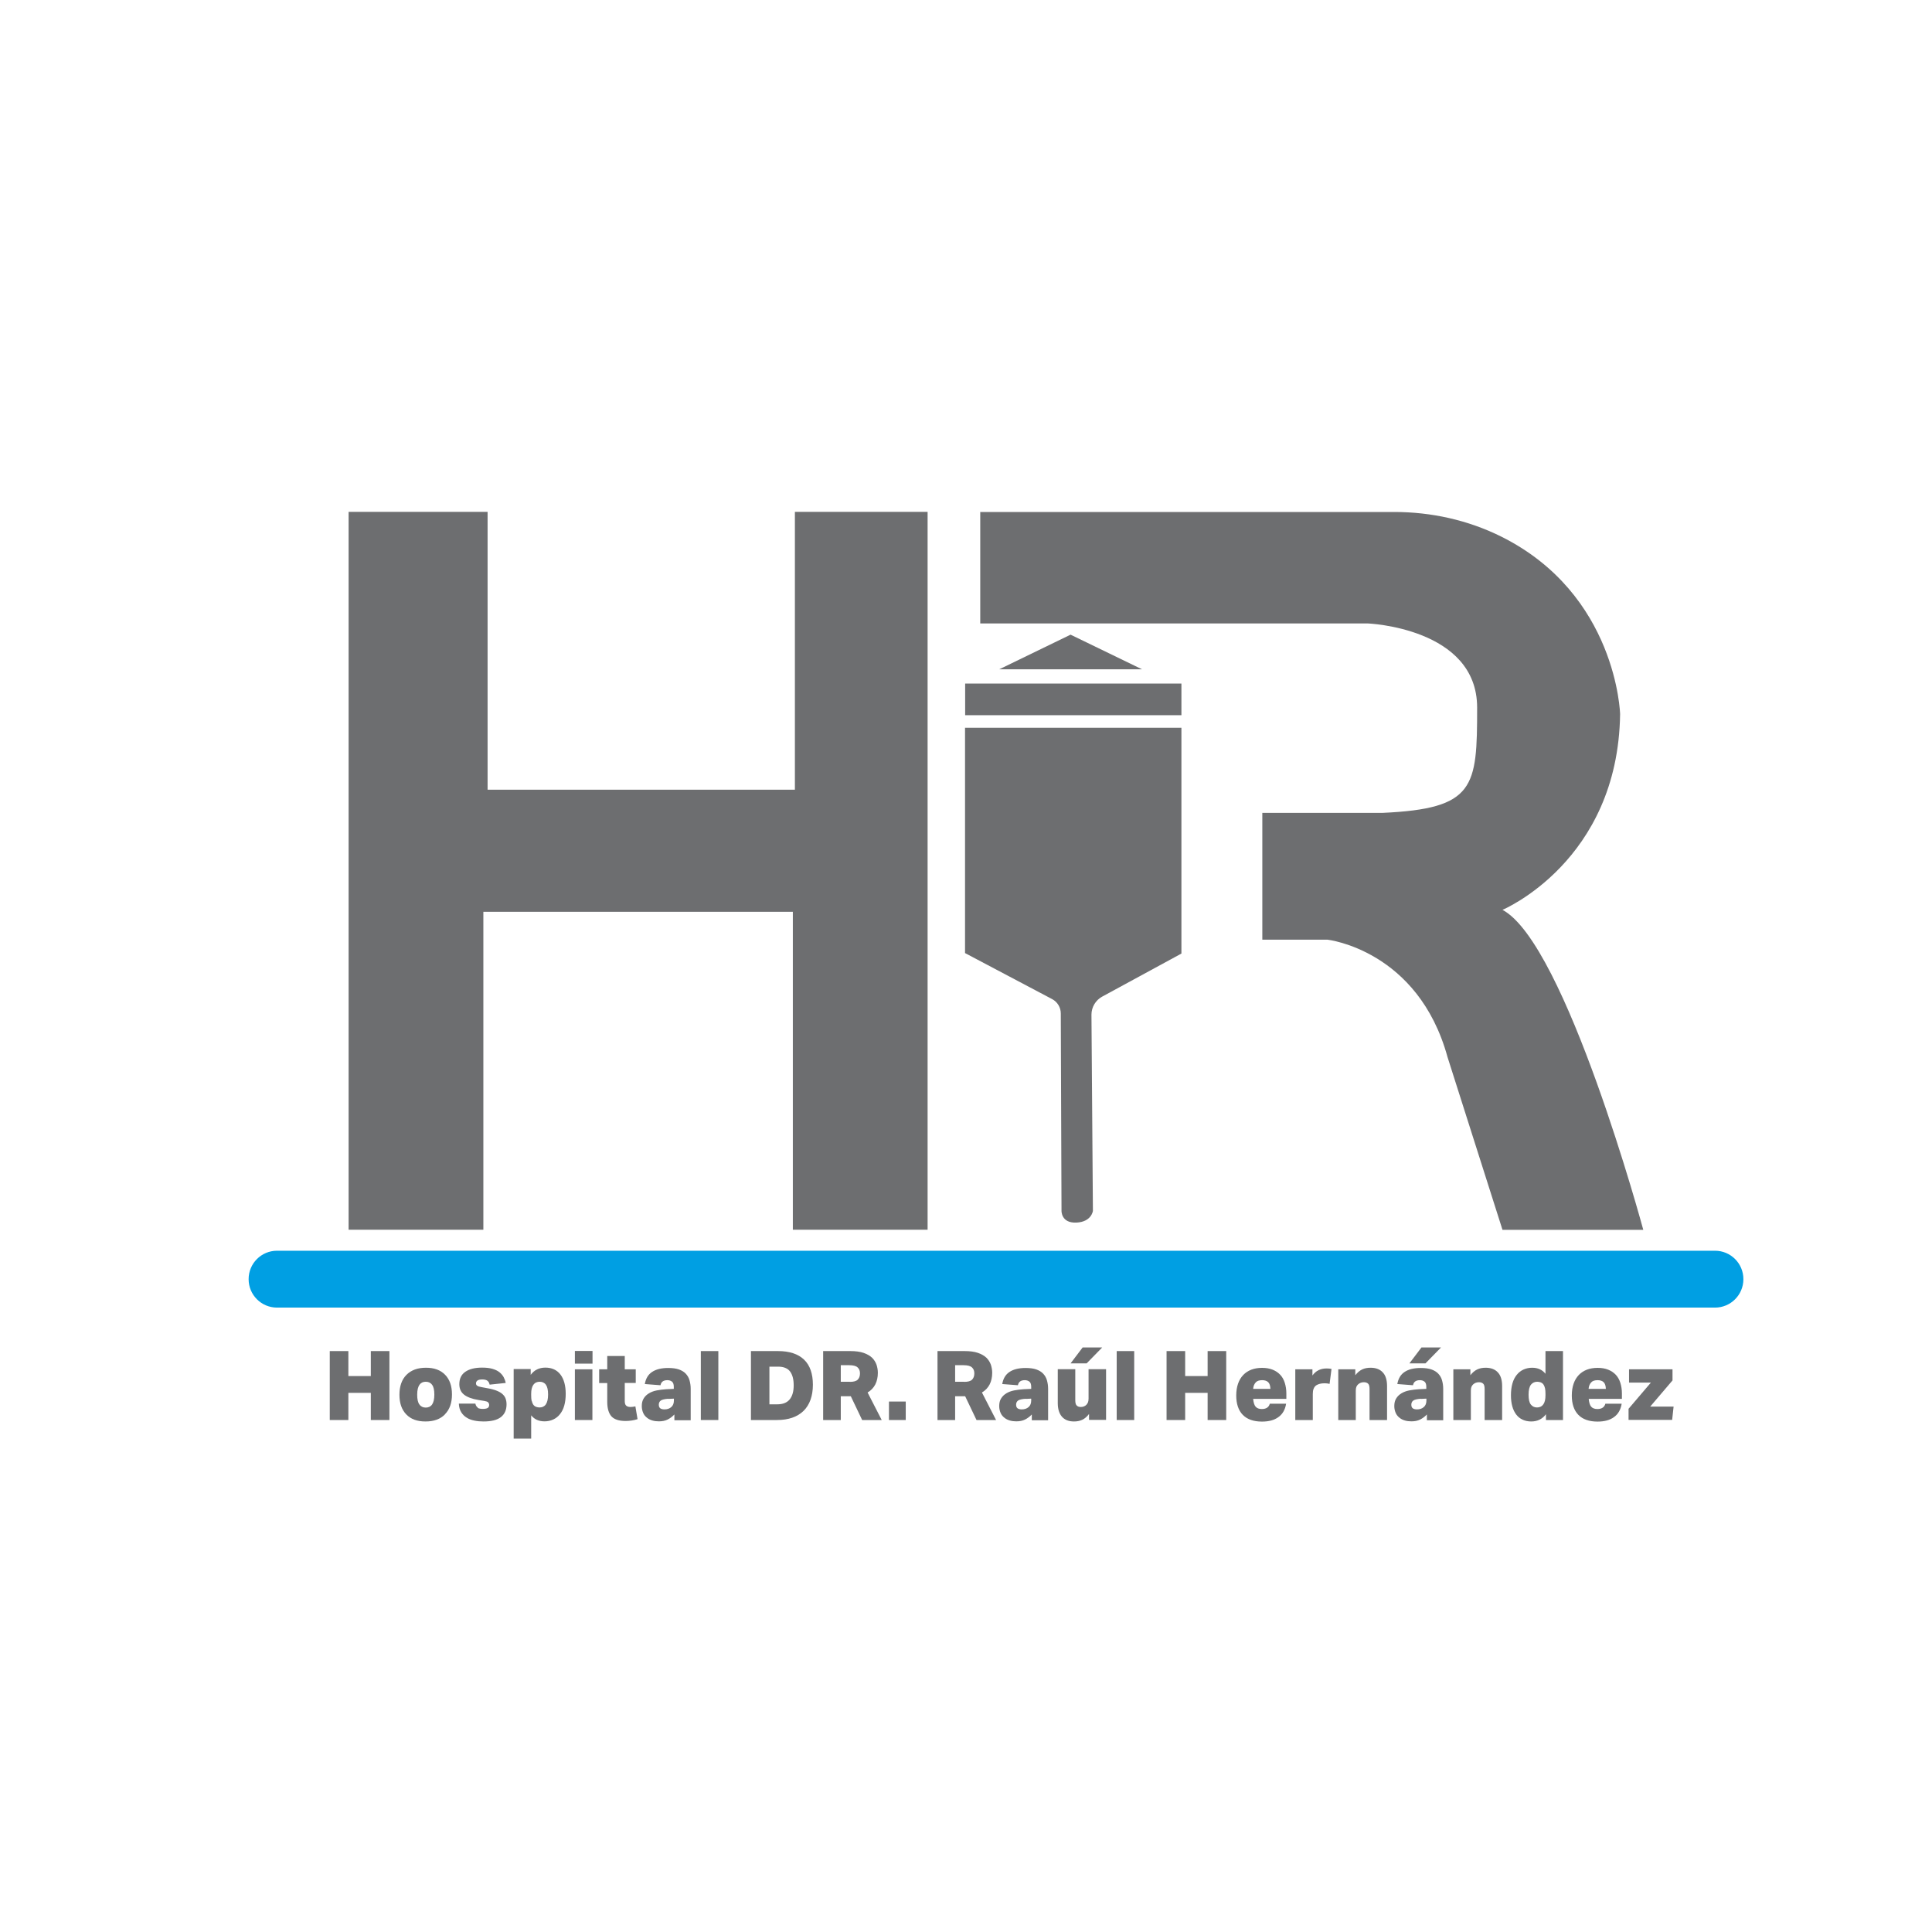
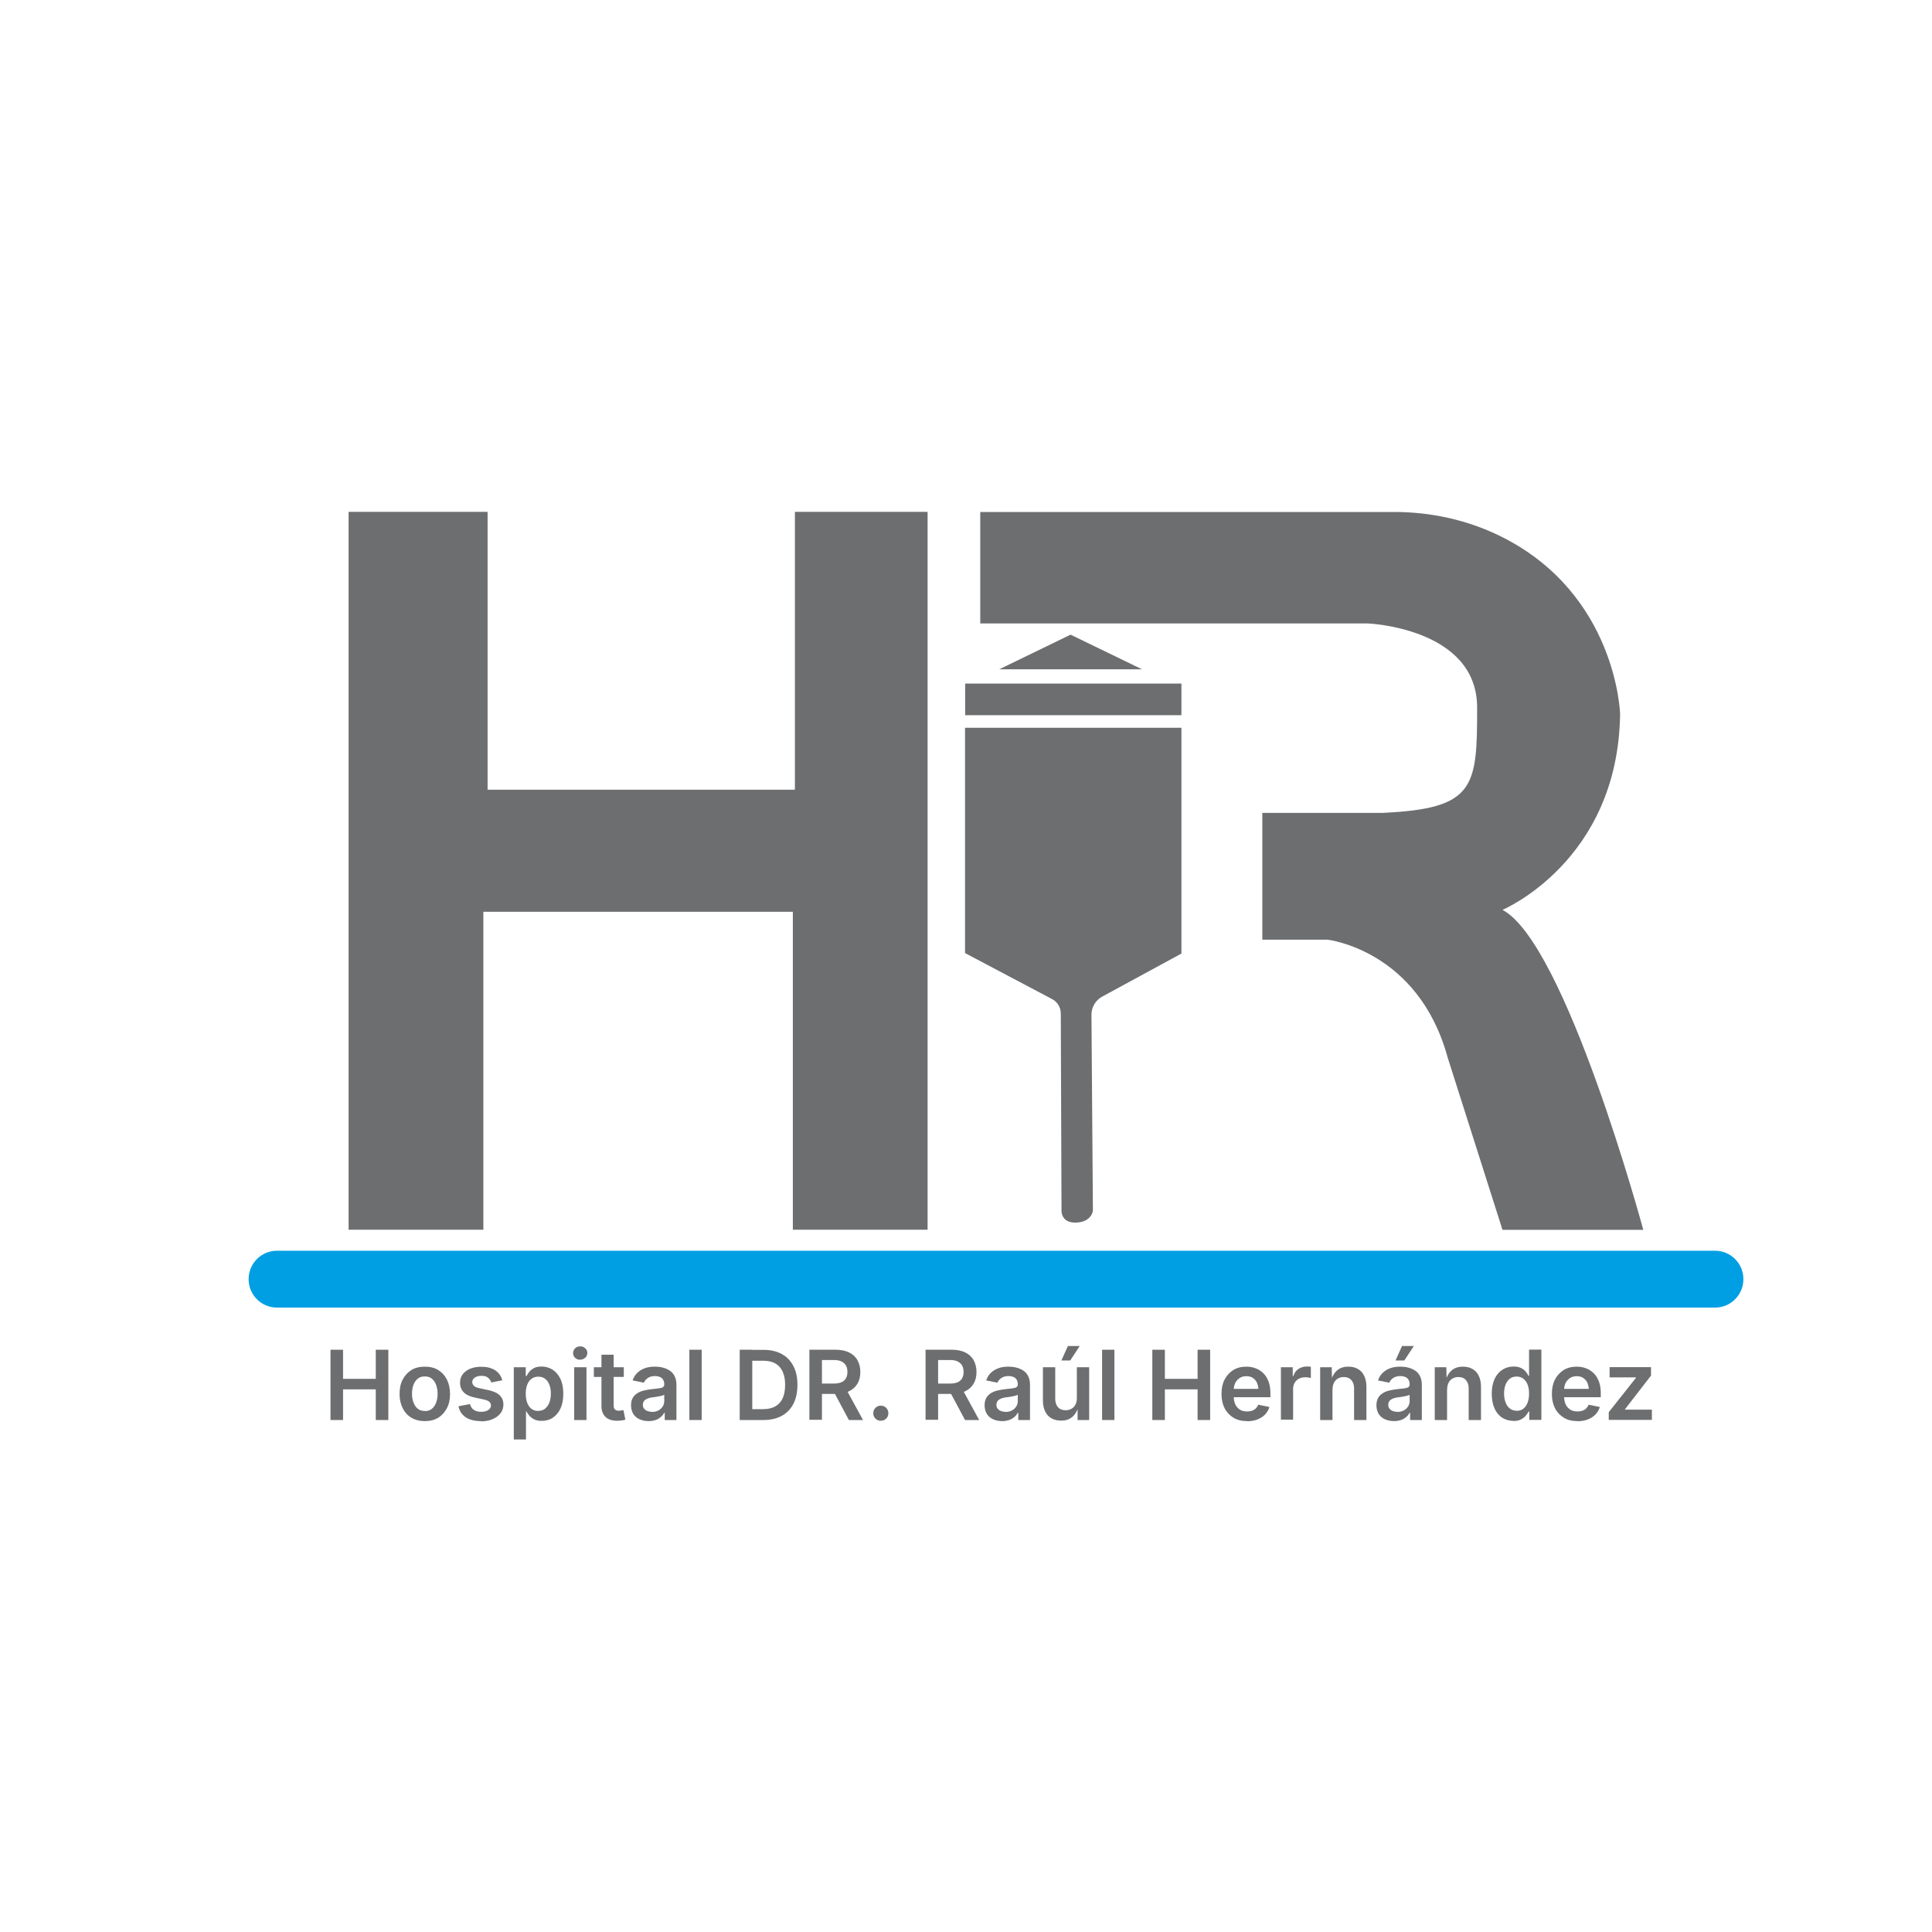
<svg xmlns="http://www.w3.org/2000/svg" id="Vertical" viewBox="0 0 160 160">
  <defs>
    <style>
      .cls-1 {
        fill: #009fe3;
      }

      .cls-2 {
        fill: #6d6e70;
      }
    </style>
  </defs>
  <rect class="cls-1" x="20.59" y="103.58" width="123.79" height="4.71" rx="2.35" ry="2.35" />
  <g>
    <polygon class="cls-2" points="28.87 42.39 28.87 101.84 40.03 101.84 40.03 75.51 65.66 75.51 65.66 101.84 76.82 101.84 76.82 42.39 65.83 42.39 65.83 65.4 40.38 65.4 40.38 42.39 28.87 42.39" />
    <path class="cls-2" d="M81.18,42.39v9.24h32.08s9.07.35,9.07,6.97-.17,8.37-7.85,8.72h-9.94v10.5h5.4s7.5.84,9.94,9.73l4.55,14.3h11.66s-6.41-23.71-11.66-26.5c0,0,9.57-4.01,9.74-16.21,0,0-.25-9.93-9.86-14.71-2.74-1.36-5.78-2.03-8.84-2.03h-34.31Z" />
    <polygon class="cls-2" points="82.75 55.43 94.58 55.43 88.66 52.56 82.75 55.43" />
    <rect class="cls-2" x="79.93" y="56.61" width="17.91" height="2.62" />
    <path class="cls-2" d="M79.93,60.27h17.91v18.7l-6.57,3.57c-.54.3-.88.87-.88,1.49l.12,16.25s-.11.92-1.38.97-1.22-.99-1.22-.99l-.06-16.33c0-.5-.28-.96-.72-1.19l-7.21-3.81v-18.67Z" />
  </g>
  <g>
-     <path class="cls-2" d="M28.85,111.89v2.07h1.86v-2.07h1.54v5.71h-1.54v-2.25h-1.86v2.25h-1.54v-5.71h1.54Z" />
-     <path class="cls-2" d="M36.86,117.12c-.38.4-.92.6-1.62.6s-1.21-.19-1.59-.58c-.38-.39-.57-.93-.57-1.63s.19-1.26.58-1.65c.39-.39.92-.59,1.61-.59s1.21.19,1.59.58c.38.39.57.93.57,1.63s-.19,1.25-.58,1.64ZM34.74,116.32c.12.17.3.25.52.25s.4-.08.52-.25.19-.44.19-.82-.06-.66-.19-.82c-.12-.17-.3-.25-.52-.25s-.4.08-.52.25c-.12.17-.19.44-.19.82s.06.66.19.82Z" />
-     <path class="cls-2" d="M39.54,116.59c.12.06.27.09.45.09s.32-.03.4-.08c.08-.05.12-.14.12-.25,0-.09-.03-.15-.08-.21s-.16-.09-.32-.12l-.49-.08c-.54-.09-.94-.24-1.2-.45s-.38-.5-.38-.86c0-.45.16-.79.49-1.02.33-.23.79-.35,1.39-.35.34,0,.62.03.86.1s.43.16.58.28c.15.12.27.26.35.41.08.15.14.31.17.48l-1.33.14c-.03-.14-.09-.25-.18-.32-.09-.07-.23-.11-.43-.11-.19,0-.32.03-.4.09-.08.06-.12.14-.12.23,0,.09.03.15.1.2.07.05.19.09.38.12l.48.09c.3.05.55.12.75.2.2.08.36.17.48.28s.21.23.26.37c.05.14.08.3.08.48,0,.47-.16.82-.47,1.06-.31.24-.79.36-1.44.36-.26,0-.5-.02-.74-.07-.24-.05-.46-.12-.64-.24-.19-.11-.34-.26-.46-.45-.12-.19-.19-.43-.2-.72h1.37c.03.17.11.28.22.34Z" />
-     <path class="cls-2" d="M43.95,113.86c.29-.4.7-.6,1.22-.6s.95.19,1.24.57.44.91.44,1.6c0,.36-.04.69-.12.97-.08.29-.2.52-.36.72-.15.19-.34.34-.56.44-.22.1-.46.15-.72.15-.47,0-.84-.17-1.1-.5v1.93h-1.45v-5.76h1.41v.47ZM44.04,116.02c.03.13.07.23.12.3.06.09.14.15.24.19.09.03.19.05.28.05.22,0,.4-.08.52-.25.12-.17.19-.44.19-.82s-.06-.64-.18-.81c-.12-.17-.3-.25-.52-.25-.1,0-.2.02-.29.06-.09.04-.17.11-.24.21-.11.16-.17.4-.17.73v.12c0,.19.01.35.04.48Z" />
-     <path class="cls-2" d="M49.07,112.93h-1.46v-1.05h1.46v1.05ZM49.06,117.6h-1.45v-4.2h1.45v4.2Z" />
-     <path class="cls-2" d="M49.62,114.53v-1.13h.67v-1.1h1.45v1.1h.91v1.13h-.91v1.5c0,.19.04.32.13.39.09.07.2.1.35.1.12,0,.26-.02.4-.05l.18,1.06c-.33.1-.66.15-.99.15-.55,0-.94-.13-1.17-.38-.23-.26-.35-.66-.35-1.2v-1.56h-.67Z" />
-     <path class="cls-2" d="M55.85,117.14c-.17.18-.36.32-.56.42-.2.1-.44.15-.72.15-.19,0-.37-.02-.54-.07-.17-.05-.32-.12-.45-.23-.13-.1-.24-.23-.31-.39s-.12-.35-.12-.57c0-.26.05-.47.16-.64.1-.17.25-.31.43-.42.18-.11.39-.19.64-.24.25-.05.51-.08.79-.1l.63-.03v-.17c0-.21-.05-.35-.15-.43-.1-.08-.23-.12-.38-.12-.33,0-.52.14-.57.42l-1.3-.1c.08-.45.27-.78.6-1,.33-.22.77-.33,1.34-.33.35,0,.65.04.88.12s.43.2.57.35c.14.15.25.33.31.54.06.21.1.45.1.71v2.61h-1.35v-.46ZM55.34,115.84c-.3.02-.51.07-.62.15s-.16.2-.16.34.04.24.12.3c.08.06.2.09.35.09.22,0,.41-.06.56-.19.15-.13.22-.31.22-.56v-.14l-.46.02Z" />
-     <path class="cls-2" d="M59.49,117.6h-1.45v-5.71h1.45v5.71Z" />
-     <path class="cls-2" d="M62.18,111.89h2.25c.95,0,1.67.24,2.16.71.49.47.73,1.17.73,2.08s-.26,1.66-.77,2.16c-.51.5-1.25.76-2.2.76h-2.16v-5.71ZM64.37,116.3c.47,0,.81-.14,1.03-.41s.33-.66.33-1.16-.1-.88-.3-1.15c-.2-.26-.53-.4-.98-.4h-.73v3.12h.65Z" />
-     <path class="cls-2" d="M72.49,114.65c-.14.27-.35.5-.64.67l1.17,2.28h-1.62l-.94-1.97h-.83v1.97h-1.46v-5.71h2.25c.44,0,.81.05,1.1.15.29.1.53.24.7.4.17.17.29.36.37.58.07.22.11.44.11.67,0,.36-.07.68-.21.96ZM70.38,114.44c.31,0,.53-.06.65-.18.12-.12.19-.29.19-.52s-.07-.38-.2-.5c-.13-.12-.36-.18-.69-.18h-.7v1.37h.75Z" />
-     <path class="cls-2" d="M75.01,116.07v1.53h-1.39v-1.53h1.39Z" />
-     <path class="cls-2" d="M81.96,114.65c-.14.27-.35.5-.64.67l1.17,2.28h-1.62l-.94-1.97h-.83v1.97h-1.46v-5.71h2.25c.44,0,.81.05,1.1.15.29.1.53.24.7.4.17.17.29.36.37.58.07.22.11.44.11.67,0,.36-.07.68-.21.96ZM79.85,114.44c.31,0,.53-.06.65-.18.12-.12.19-.29.19-.52s-.07-.38-.2-.5c-.13-.12-.36-.18-.69-.18h-.7v1.37h.75Z" />
-     <path class="cls-2" d="M85.45,117.14c-.17.18-.36.32-.56.42-.2.1-.44.15-.72.15-.19,0-.37-.02-.54-.07-.17-.05-.32-.12-.45-.23-.13-.1-.24-.23-.31-.39s-.12-.35-.12-.57c0-.26.05-.47.16-.64.1-.17.25-.31.43-.42.18-.11.39-.19.64-.24.25-.05.51-.08.79-.1l.63-.03v-.17c0-.21-.05-.35-.15-.43-.1-.08-.23-.12-.38-.12-.33,0-.52.14-.57.42l-1.3-.1c.08-.45.27-.78.6-1,.33-.22.77-.33,1.34-.33.35,0,.65.04.88.12s.43.2.57.35c.14.15.25.33.31.54.06.21.1.45.1.71v2.61h-1.35v-.46ZM84.93,115.84c-.3.02-.51.07-.62.15s-.16.2-.16.34.04.24.12.3c.08.06.2.09.35.09.22,0,.41-.06.56-.19.15-.13.22-.31.22-.56v-.14l-.46.02Z" />
-     <path class="cls-2" d="M90.19,117.1c-.17.22-.35.38-.56.48-.21.1-.44.14-.69.14-.43,0-.76-.13-.99-.39-.23-.26-.35-.64-.35-1.13v-2.81h1.45v2.57c0,.22.04.37.12.44.08.08.19.12.34.12.18,0,.34-.06.46-.18.05-.06.1-.13.13-.2.03-.07.05-.18.05-.32v-2.43h1.45v4.2h-1.41v-.5ZM88.66,112.91l1-1.32h1.62l-1.29,1.32h-1.33Z" />
-     <path class="cls-2" d="M93.93,117.6h-1.45v-5.71h1.45v5.71Z" />
-     <path class="cls-2" d="M98.15,111.89v2.07h1.86v-2.07h1.54v5.71h-1.54v-2.25h-1.86v2.25h-1.54v-5.71h1.54Z" />
-     <path class="cls-2" d="M103.78,115.84c.03.3.09.52.2.65.11.13.28.2.52.2.36,0,.58-.15.66-.44h1.35c-.08.5-.3.87-.64,1.11-.34.25-.79.37-1.36.37-.7,0-1.23-.19-1.59-.56s-.54-.91-.54-1.6c0-.37.05-.69.15-.98s.24-.52.43-.72c.18-.19.41-.34.67-.44.26-.1.56-.15.89-.15s.62.05.87.15c.25.1.46.24.63.42s.3.41.38.67.13.55.13.87v.46h-2.77ZM103.99,114.49c-.12.13-.19.3-.21.53h1.43c-.01-.26-.07-.44-.18-.55-.11-.11-.28-.17-.5-.17-.25,0-.43.06-.54.19Z" />
-     <path class="cls-2" d="M108.69,113.4v.51c.15-.2.32-.35.51-.44.19-.09.41-.14.66-.14.15,0,.29.01.41.04l-.16,1.24c-.06-.02-.13-.03-.21-.04s-.16-.01-.24-.01c-.12,0-.23.01-.35.04s-.22.07-.31.13c-.1.07-.17.17-.21.28-.05.11-.07.26-.07.44v2.15h-1.45v-4.2h1.41Z" />
-     <path class="cls-2" d="M112.24,113.89c.17-.22.36-.38.57-.48.21-.1.44-.14.7-.14.43,0,.77.13,1,.38.24.25.36.63.36,1.14v2.81h-1.45v-2.57c0-.22-.04-.37-.12-.44-.08-.08-.2-.12-.35-.12-.19,0-.35.06-.48.18-.06.06-.11.12-.14.2-.03.07-.05.18-.05.32v2.43h-1.45v-4.2h1.41v.5Z" />
-     <path class="cls-2" d="M118.17,117.14c-.17.18-.36.32-.56.42-.2.1-.44.15-.72.15-.19,0-.37-.02-.54-.07-.17-.05-.32-.12-.45-.23-.13-.1-.24-.23-.31-.39s-.12-.35-.12-.57c0-.26.05-.47.16-.64.1-.17.25-.31.43-.42.18-.11.39-.19.64-.24.25-.05.51-.08.79-.1l.63-.03v-.17c0-.21-.05-.35-.15-.43-.1-.08-.23-.12-.38-.12-.33,0-.52.14-.57.42l-1.3-.1c.08-.45.27-.78.6-1,.33-.22.77-.33,1.34-.33.35,0,.65.04.88.12s.43.2.57.35c.14.15.25.33.31.54.06.21.1.45.1.71v2.61h-1.35v-.46ZM116.72,112.91l1-1.32h1.62l-1.29,1.32h-1.33ZM117.66,115.84c-.3.02-.51.07-.62.15s-.16.2-.16.34.04.24.12.3c.08.06.2.09.35.09.22,0,.41-.06.56-.19.15-.13.22-.31.22-.56v-.14l-.46.02Z" />
-     <path class="cls-2" d="M121.77,113.89c.17-.22.36-.38.57-.48.21-.1.44-.14.7-.14.43,0,.77.13,1,.38.24.25.36.63.36,1.14v2.81h-1.45v-2.57c0-.22-.04-.37-.12-.44-.08-.08-.2-.12-.35-.12-.19,0-.35.06-.48.18-.06.06-.11.12-.14.2-.03.07-.05.18-.05.32v2.43h-1.45v-4.2h1.41v.5Z" />
-     <path class="cls-2" d="M128.03,117.12c-.3.4-.71.6-1.22.6s-.95-.19-1.24-.57c-.29-.38-.44-.91-.44-1.6,0-.36.04-.69.12-.97.08-.29.2-.52.36-.72.15-.19.34-.34.56-.44.22-.1.46-.15.72-.15.47,0,.84.17,1.1.5v-1.88h1.45v5.71h-1.41v-.47ZM127.95,114.97c-.03-.13-.07-.23-.12-.3-.06-.09-.14-.15-.24-.19-.09-.03-.19-.05-.28-.05-.21,0-.39.08-.52.24-.13.16-.2.44-.2.83s.06.66.19.82.3.24.51.24c.1,0,.2-.02.29-.06.09-.04.17-.11.24-.21.11-.16.17-.4.17-.73v-.12c0-.19-.01-.35-.04-.48Z" />
-     <path class="cls-2" d="M131.57,115.84c.03.3.09.52.2.65.11.13.28.2.52.2.36,0,.58-.15.66-.44h1.35c-.08.5-.3.87-.64,1.11-.34.25-.79.37-1.36.37-.7,0-1.23-.19-1.59-.56s-.54-.91-.54-1.6c0-.37.05-.69.15-.98s.24-.52.43-.72c.18-.19.41-.34.67-.44.26-.1.56-.15.89-.15s.62.05.87.15c.25.1.46.24.63.42s.3.41.38.67.13.55.13.87v.46h-2.77ZM131.77,114.49c-.12.13-.19.3-.21.53h1.43c-.01-.26-.07-.44-.18-.55-.11-.11-.28-.17-.5-.17-.25,0-.43.06-.54.19Z" />
-     <path class="cls-2" d="M138.6,116.49l-.12,1.1h-3.61v-.92l1.85-2.17h-1.81v-1.1h3.6v.92l-1.85,2.17h1.94Z" />
+     <path class="cls-2" d="M27.37,117.6v-5.82h1.04v2.41h2.71v-2.41h1.04v5.82h-1.04v-2.54h-2.71v2.54h-1.04Z" />
+     <path class="cls-2" d="M35.18,117.69c-.42,0-.79-.09-1.11-.28s-.55-.45-.72-.79-.26-.73-.26-1.18.08-.85.26-1.19.41-.6.72-.79.68-.28,1.11-.28.8.09,1.11.28.55.45.72.79.26.74.26,1.19-.08.84-.26,1.18-.41.6-.72.79-.68.28-1.11.28ZM35.18,116.86c.24,0,.43-.06.59-.19s.27-.3.35-.52.12-.46.12-.72-.04-.51-.12-.73-.19-.39-.35-.52-.35-.19-.59-.19-.43.06-.59.19-.27.3-.35.51-.12.46-.12.73.04.51.12.72.19.39.35.52.35.19.59.19Z" />
+     <path class="cls-2" d="M39.81,117.69c-.34,0-.63-.05-.89-.14s-.47-.24-.63-.42-.27-.41-.32-.67l.95-.18c.06.22.17.38.32.48s.35.16.6.16.45-.05.6-.15.22-.22.22-.37c0-.12-.05-.23-.14-.31s-.25-.15-.45-.19l-.75-.16c-.41-.09-.72-.23-.92-.44s-.3-.46-.3-.79c0-.27.07-.51.22-.7s.35-.35.62-.46.57-.16.92-.16.62.05.85.14.43.22.58.39.25.37.31.59l-.91.18c-.05-.15-.14-.28-.27-.39s-.31-.16-.55-.16c-.22,0-.4.05-.54.14s-.22.22-.22.37c0,.13.05.23.14.32s.25.15.48.2l.74.16c.41.09.72.23.92.43s.3.45.3.75c0,.28-.08.52-.24.73s-.38.37-.66.49-.61.18-.97.18Z" />
+     <path class="cls-2" d="M42.55,119.23v-6h.99v.72h.07c.05-.1.13-.22.22-.34s.23-.22.39-.31.38-.13.63-.13c.34,0,.64.09.91.26s.49.43.65.76.24.74.24,1.23-.08.89-.23,1.22-.37.59-.64.77-.58.26-.93.26c-.25,0-.45-.04-.62-.13s-.3-.19-.4-.31-.17-.23-.23-.34h-.04v2.32h-1.02ZM44.58,116.84c.23,0,.42-.06.57-.19s.27-.29.35-.51.12-.46.12-.73-.04-.51-.12-.72-.19-.38-.35-.5-.34-.18-.57-.18-.41.06-.57.18-.27.28-.35.49-.12.46-.12.74.04.53.12.75.2.38.35.5.34.18.56.18Z" />
+     <path class="cls-2" d="M48.05,112.61c-.16,0-.3-.05-.42-.16s-.17-.24-.17-.39.06-.29.17-.4.25-.16.42-.16.3.05.42.16.17.24.17.39-.06.29-.17.39-.26.16-.42.16ZM47.55,117.6v-4.37h1.02v4.37h-1.02Z" />
+     <path class="cls-2" d="M51.66,113.23v.8h-2.48v-.8h2.48ZM49.8,112.19h1.02v4.18c0,.16.03.28.1.35s.18.11.33.11c.05,0,.11,0,.19-.02s.14-.02.19-.03l.16.79c-.11.03-.23.06-.34.07s-.23.02-.34.02c-.42,0-.74-.1-.96-.31s-.34-.51-.34-.89v-4.26Z" />
+     <path class="cls-2" d="M53.72,117.69c-.28,0-.52-.05-.75-.15s-.4-.25-.52-.44-.19-.44-.19-.72c0-.25.05-.45.14-.61s.22-.29.38-.39.33-.17.53-.22.4-.08.62-.11c.25-.03.46-.05.62-.07s.28-.05.35-.1.11-.12.11-.22v-.02c0-.14-.03-.27-.09-.37s-.14-.18-.26-.23-.25-.08-.42-.08-.32.03-.44.08-.22.12-.3.2-.14.17-.17.27l-.94-.19c.09-.26.22-.47.4-.64s.39-.29.64-.38.52-.12.81-.12c.21,0,.41.02.62.07s.4.13.58.24.32.27.42.46.16.44.16.73v2.92h-.97v-.6h-.04c-.07.12-.15.24-.27.34s-.25.19-.42.25-.37.1-.6.1ZM53.98,116.93c.21,0,.39-.04.54-.12s.27-.19.36-.33.13-.29.13-.45v-.52s-.09.05-.17.07-.17.04-.27.06-.19.03-.29.05-.17.02-.24.03c-.15.02-.29.05-.41.1s-.22.11-.29.2-.1.19-.1.33c0,.12.03.23.1.31s.15.15.26.19.24.07.38.07Z" />
+     <path class="cls-2" d="M58.11,111.78v5.82h-1.02v-5.82h1.02Z" />
+     <path class="cls-2" d="M62.3,111.78v5.82h-1.04v-5.82h1.04ZM63.22,117.6h-1.47v-.9h1.42c.41,0,.75-.07,1.02-.22s.48-.37.62-.67.21-.67.21-1.12-.07-.81-.21-1.11-.34-.52-.61-.67-.6-.22-1-.22h-1.48v-.9h1.54c.58,0,1.07.12,1.49.35s.73.56.96,1,.33.95.33,1.55-.11,1.13-.33,1.56-.54.77-.96,1-.93.35-1.52.35Z" />
+     <path class="cls-2" d="M67.03,117.6v-5.82h2.18c.45,0,.82.08,1.12.23s.54.37.69.65.23.6.23.97-.08.69-.24.96-.39.48-.7.63-.68.22-1.13.22h-1.55v-.86h1.42c.26,0,.48-.04.64-.11s.29-.18.37-.33.12-.32.12-.52-.04-.39-.12-.53-.21-.26-.37-.34-.38-.12-.65-.12h-.97v4.95h-1.04ZM70.3,117.6l-1.41-2.64h1.14l1.44,2.64h-1.17Z" />
+     <path class="cls-2" d="M72.94,117.66c-.17,0-.32-.06-.44-.18s-.18-.27-.18-.44.06-.33.18-.45.27-.18.44-.18.33.06.45.18.18.27.18.45-.06.32-.18.44-.27.18-.45.18Z" />
+     <path class="cls-2" d="M76.65,117.6v-5.82h2.18c.45,0,.82.08,1.12.23s.54.37.69.65.23.6.23.97-.08.69-.24.96-.39.48-.7.63-.68.22-1.13.22h-1.55v-.86h1.42c.26,0,.48-.04.64-.11s.29-.18.37-.33.12-.32.12-.52-.04-.39-.12-.53-.21-.26-.37-.34-.38-.12-.65-.12h-.97v4.95h-1.04ZM79.92,117.6l-1.41-2.64h1.14l1.44,2.64h-1.17Z" />
+     <path class="cls-2" d="M83,117.69c-.28,0-.52-.05-.75-.15s-.4-.25-.52-.44-.19-.44-.19-.72c0-.25.05-.45.14-.61s.22-.29.38-.39.33-.17.53-.22.4-.08.62-.11c.25-.03.46-.05.62-.07s.28-.05.35-.1.11-.12.11-.22v-.02c0-.14-.03-.27-.09-.37s-.14-.18-.26-.23-.25-.08-.42-.08-.32.03-.44.08-.22.12-.3.2-.14.17-.17.27l-.94-.19c.09-.26.22-.47.4-.64s.39-.29.64-.38.52-.12.81-.12c.21,0,.41.02.62.07s.4.13.58.24.32.27.42.46.16.44.16.73v2.92h-.97v-.6h-.04c-.07.12-.15.24-.27.34s-.25.19-.42.25-.37.1-.6.1ZM83.26,116.93c.21,0,.39-.04.54-.12s.27-.19.36-.33.13-.29.13-.45v-.52s-.09.05-.17.07-.17.04-.27.06-.19.03-.29.05-.17.02-.24.03c-.15.02-.29.05-.41.1s-.22.11-.29.2-.1.19-.1.33c0,.12.03.23.1.31s.15.15.26.19.24.07.38.07Z" />
+     <path class="cls-2" d="M87.87,117.65c-.3,0-.56-.06-.79-.19s-.4-.31-.52-.56-.19-.54-.19-.89v-2.78h1.02v2.62c0,.29.08.52.23.69s.36.25.63.25c.18,0,.34-.04.48-.12s.25-.19.33-.34.12-.33.12-.54v-2.56h1.02v4.37h-.96v-1.08s.07,0,.07,0c-.12.38-.3.66-.54.85s-.53.28-.88.28ZM87.9,112.67l.54-1.2h.98l-.79,1.2h-.74Z" />
+     <path class="cls-2" d="M92.29,111.78v5.82h-1.02v-5.82h1.02Z" />
+     <path class="cls-2" d="M95.43,117.6v-5.82h1.04v2.41h2.71v-2.41h1.04v5.82h-1.04v-2.54h-2.71v2.54h-1.04Z" />
+     <path class="cls-2" d="M103.28,117.69c-.44,0-.82-.09-1.13-.28s-.56-.45-.73-.78-.26-.73-.26-1.19.08-.85.25-1.18.41-.6.71-.79.67-.29,1.09-.29c.27,0,.52.04.76.13s.45.22.64.4.33.41.44.69.16.61.16.99v.32h-3.57v-.69h3.07l-.48.2c0-.24-.04-.46-.11-.65s-.19-.33-.34-.44-.34-.16-.56-.16-.41.05-.57.16-.28.25-.36.42-.12.37-.12.59v.48c0,.28.05.51.14.7s.23.33.39.43.37.14.59.14c.15,0,.28-.02.4-.06s.23-.11.31-.19.16-.19.2-.31l.93.19c-.07.23-.19.44-.36.62s-.38.31-.63.41-.54.15-.87.15Z" />
+     <path class="cls-2" d="M106.08,117.6v-4.37h.98v.73h.05c.08-.25.21-.45.41-.58s.42-.21.67-.21c.06,0,.12,0,.19,0s.13.01.18.02v.93s-.11-.02-.2-.04-.19-.02-.28-.02c-.19,0-.36.04-.51.12s-.27.19-.35.33-.13.31-.13.49v2.57h-1.02Z" />
+     <path class="cls-2" d="M110.35,115.04v2.56h-1.02v-4.37h.96l.02,1.08h-.08c.12-.38.3-.66.54-.85s.53-.28.89-.28c.3,0,.56.06.79.19s.4.31.52.56.19.54.19.89v2.78h-1.02v-2.62c0-.29-.08-.52-.23-.69s-.36-.25-.62-.25c-.18,0-.34.04-.48.12s-.25.19-.33.34-.12.33-.12.54Z" />
+     <path class="cls-2" d="M115.45,117.69c-.28,0-.52-.05-.75-.15s-.4-.25-.52-.44-.19-.44-.19-.72c0-.25.05-.45.14-.61s.22-.29.38-.39.33-.17.53-.22.4-.08.62-.11c.25-.03.46-.05.62-.07s.28-.05.35-.1.11-.12.11-.22v-.02c0-.14-.03-.27-.09-.37s-.14-.18-.26-.23-.25-.08-.42-.08-.32.03-.44.08-.22.12-.3.2-.14.17-.17.27l-.94-.19c.09-.26.22-.47.4-.64s.39-.29.64-.38.52-.12.81-.12c.21,0,.41.02.62.07s.4.13.58.24.32.27.42.46.16.44.16.73v2.92h-.97v-.6h-.04c-.07.12-.15.24-.27.34s-.25.19-.42.25-.37.1-.6.1ZM115.71,116.93c.21,0,.39-.04.54-.12s.27-.19.36-.33.13-.29.13-.45v-.52s-.09.05-.17.07-.17.04-.27.06-.19.03-.29.05-.17.02-.24.03c-.15.02-.29.05-.41.1s-.22.11-.29.2-.1.19-.1.33c0,.12.03.23.1.31s.15.15.26.19.24.07.38.07ZM115.57,112.67l.54-1.2h.98l-.79,1.2h-.74Z" />
+     <path class="cls-2" d="M119.84,115.04v2.56h-1.02v-4.37h.96l.02,1.08h-.08c.12-.38.3-.66.54-.85s.53-.28.89-.28c.3,0,.56.06.79.19s.4.31.52.56.19.54.19.89v2.78h-1.02v-2.62c0-.29-.08-.52-.23-.69s-.36-.25-.62-.25c-.18,0-.34.04-.48.12s-.25.19-.33.34-.12.33-.12.54Z" />
+     <path class="cls-2" d="M125.33,117.67c-.34,0-.65-.09-.92-.26s-.49-.43-.64-.77-.23-.74-.23-1.22.08-.89.24-1.23.38-.59.65-.76.58-.26.91-.26c.26,0,.47.04.64.13s.3.19.39.31.17.23.22.34h.04v-2.18h1.02v5.82h-1v-.69h-.06c-.05.1-.13.22-.23.34s-.23.22-.4.31-.37.13-.62.13ZM125.6,116.84c.22,0,.41-.06.56-.18s.27-.28.35-.5.12-.46.12-.75-.04-.53-.12-.74-.2-.37-.35-.49-.34-.18-.56-.18-.42.06-.57.18-.27.29-.35.5-.12.45-.12.72.04.51.12.73.19.38.35.51.35.19.57.19Z" />
+     <path class="cls-2" d="M130.64,117.69c-.44,0-.82-.09-1.13-.28s-.56-.45-.73-.78-.26-.73-.26-1.19.08-.85.25-1.18.41-.6.71-.79.67-.29,1.09-.29c.27,0,.52.04.76.13s.45.22.64.4.33.41.44.69.16.61.16.99v.32h-3.57v-.69h3.07l-.48.2c0-.24-.04-.46-.11-.65s-.19-.33-.34-.44-.34-.16-.56-.16-.41.05-.57.16-.28.25-.36.42-.12.37-.12.59v.48c0,.28.05.51.14.7s.23.33.39.43.37.14.59.14c.15,0,.28-.02.4-.06s.23-.11.31-.19.16-.19.2-.31l.93.19c-.07.23-.19.44-.36.62s-.38.31-.63.41-.54.15-.87.15Z" />
+     <path class="cls-2" d="M133.23,117.6v-.65l2.25-2.84v-.04h-2.18v-.85h3.43v.7l-2.15,2.78v.04h2.22v.85h-3.57Z" />
  </g>
</svg>
